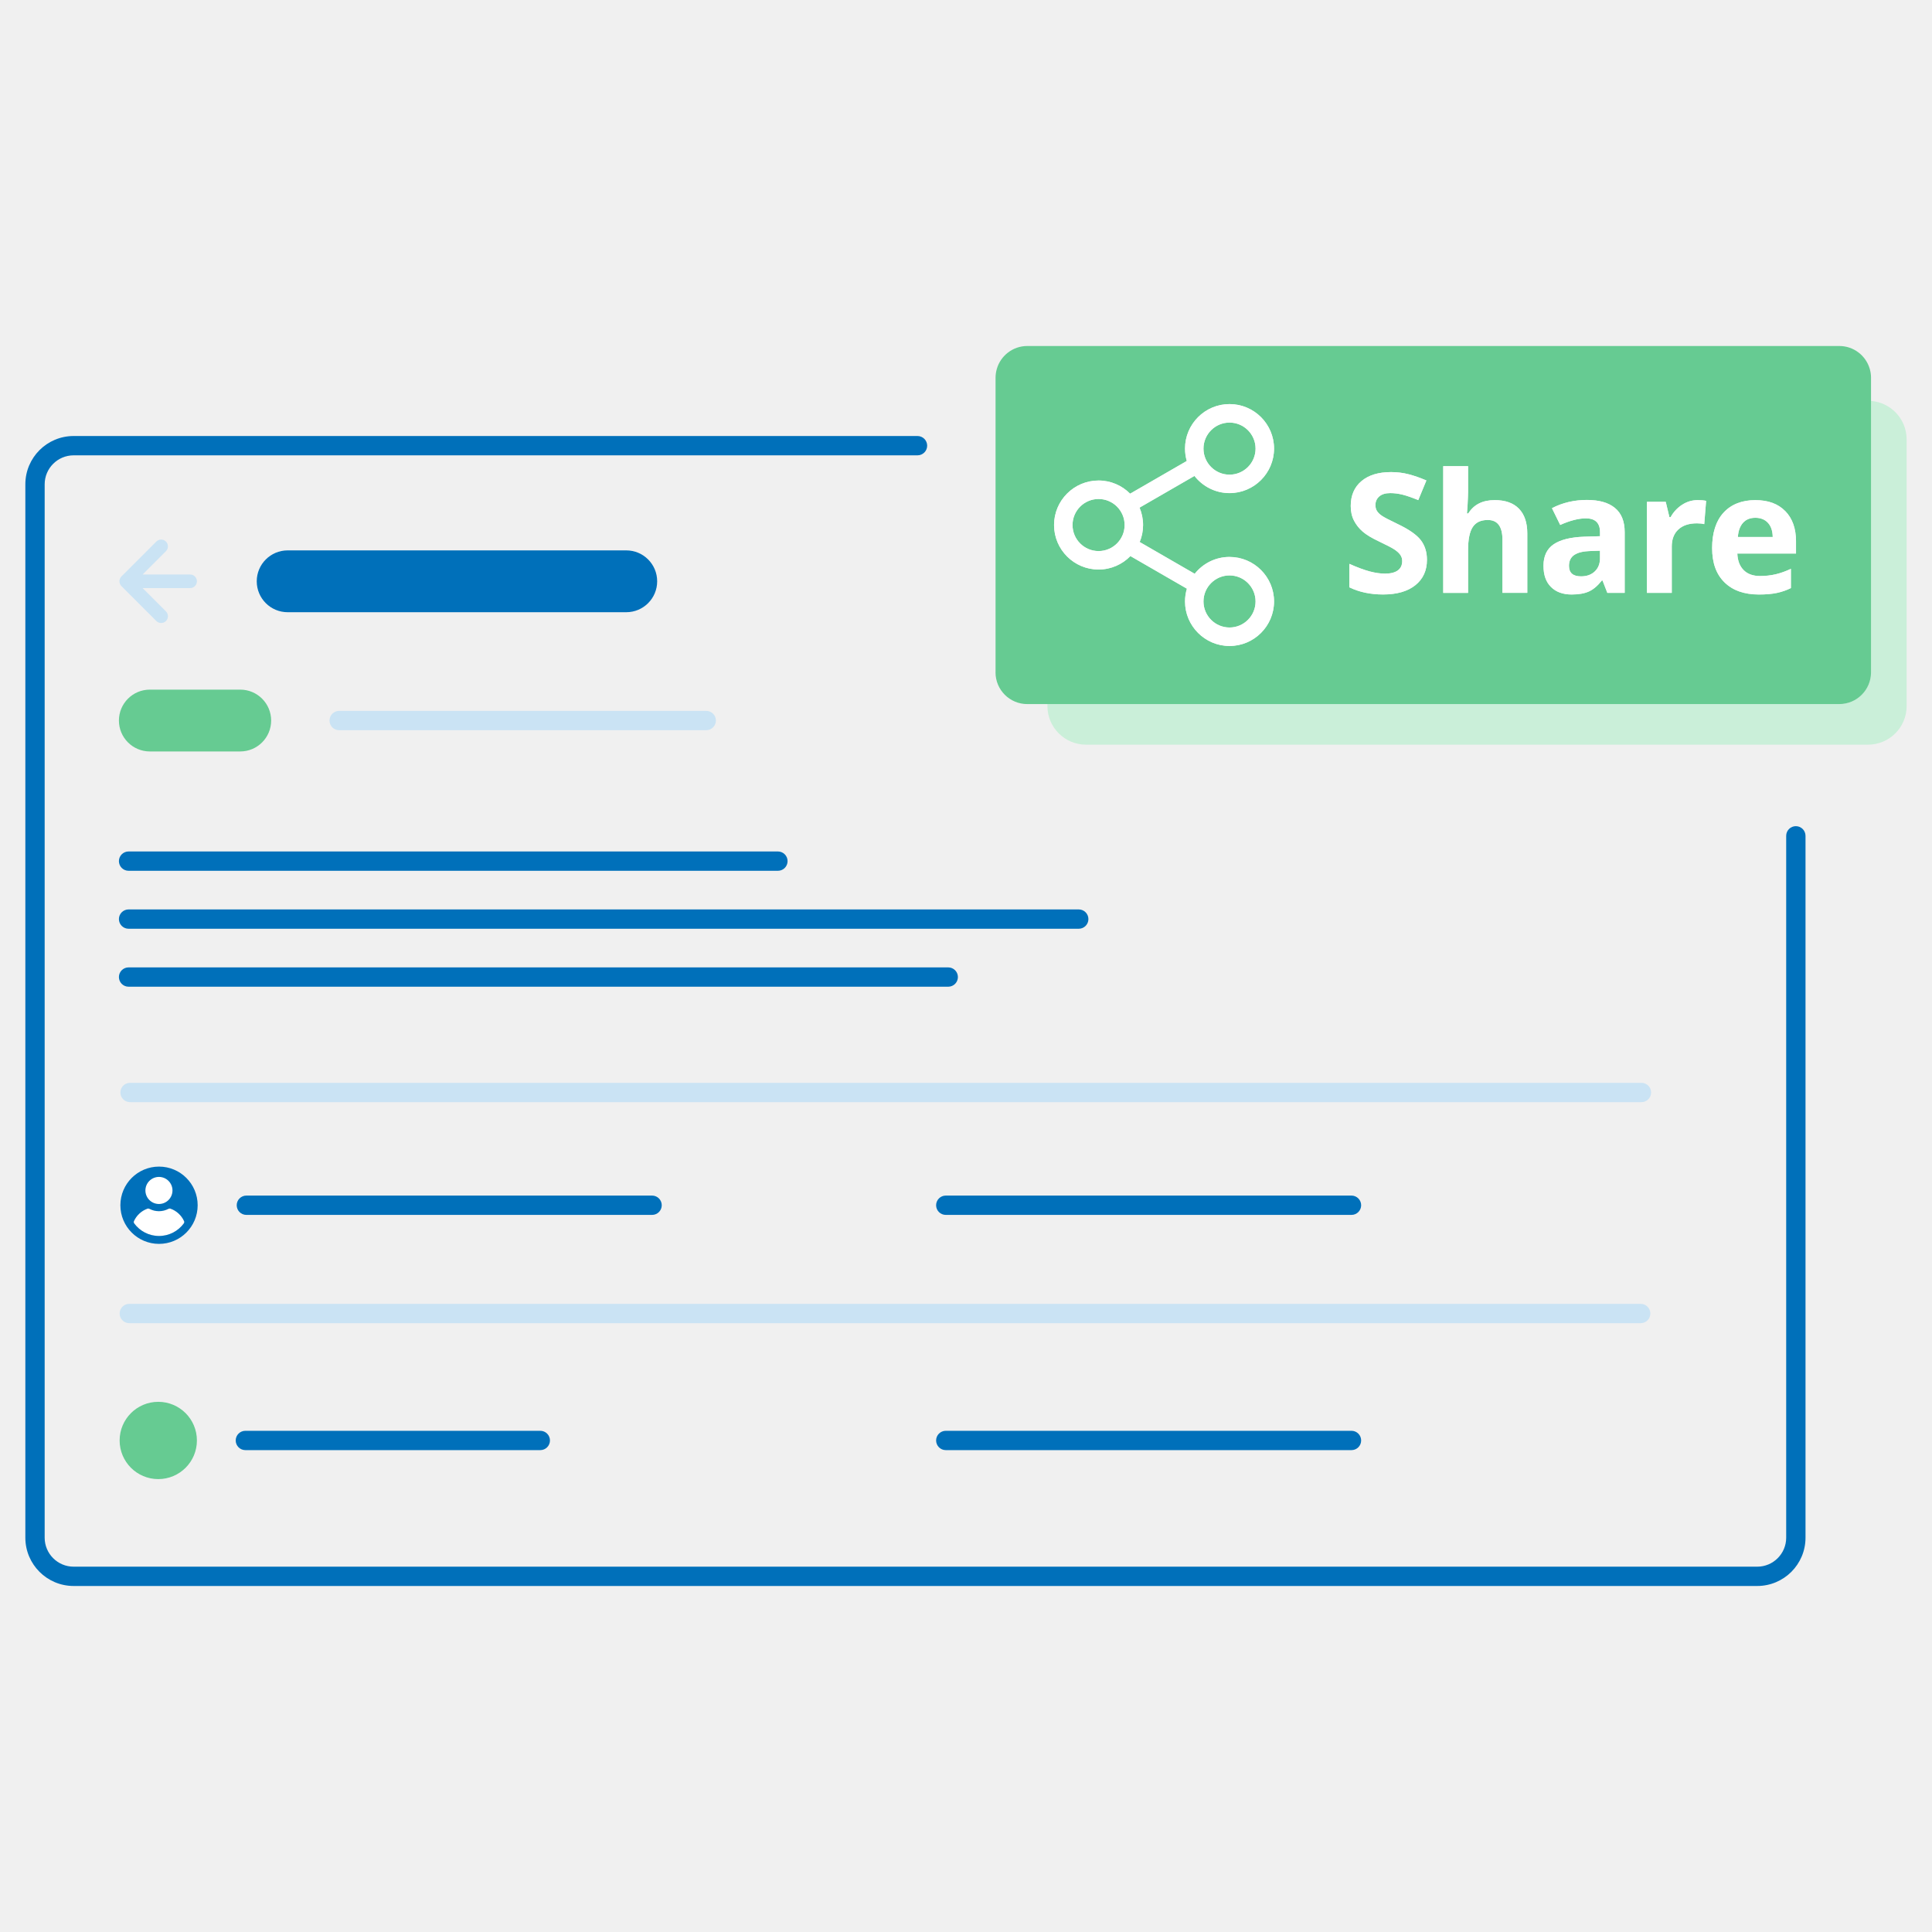
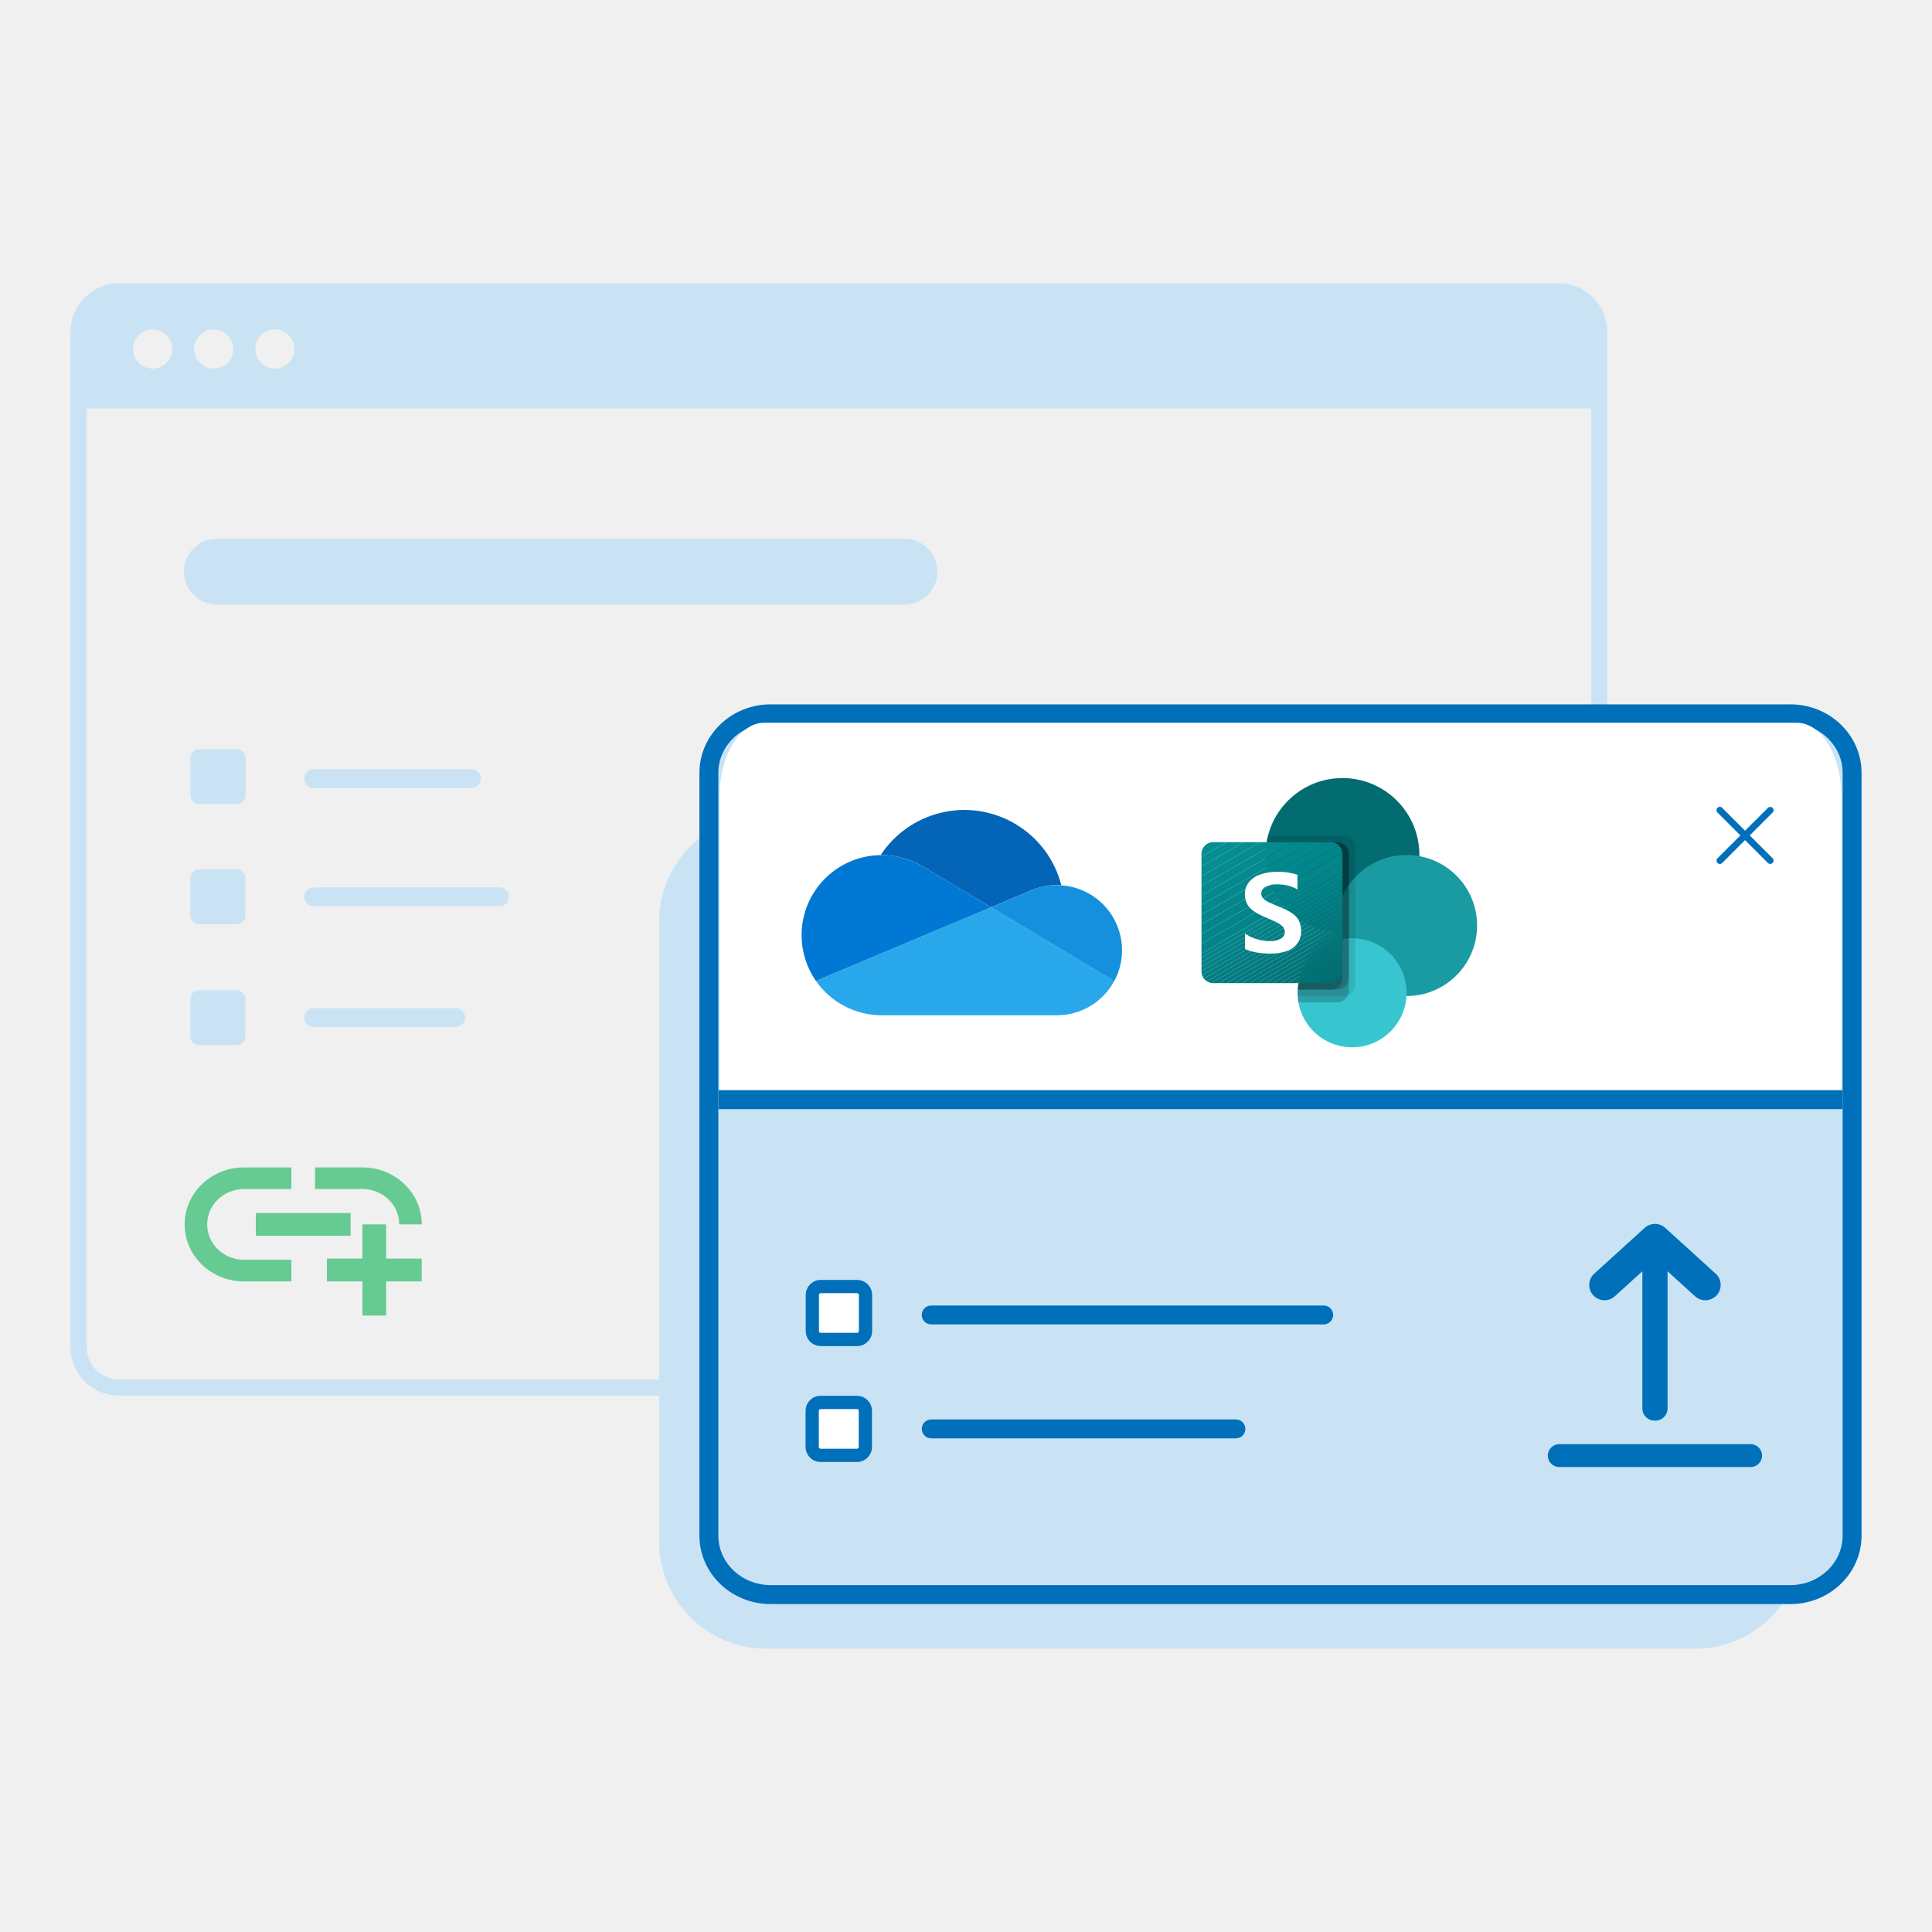
- <svg xmlns="http://www.w3.org/2000/svg" id="a" viewBox="0 0 1000 1000">
-   <circle cx="82.27" cy="616.18" r="7.01" transform="translate(-536.33 554.68) rotate(-76.72)" style="fill:#fff; stroke-width:0px;" />
-   <path d="m82.31,639.74c5.27,0,9.93-2.56,12.83-6.5.26-.35.31-.82.13-1.21-1.36-2.97-3.88-5.31-6.99-6.41-.35-.13-.74-.09-1.08.08-1.47.78-3.15,1.22-4.93,1.22s-3.44-.44-4.9-1.21c-.33-.18-.73-.21-1.08-.08-3.08,1.12-5.58,3.44-6.93,6.4-.18.4-.13.86.13,1.21,2.89,3.94,7.56,6.5,12.83,6.5Z" style="fill:#fff; stroke-width:0px;" />
-   <path d="m924.53,432.63v363.28c0,8.28-6.72,15-15,15H38.12c-8.28,0-15-6.72-15-15V250.68c0-8.28,6.72-15,15-15h436.78c2.76,0,5-2.24,5-5h0c0-2.76-2.24-5-5-5H38.12c-13.81,0-25,11.19-25,25v545.22c0,13.81,11.19,25,25,25h871.41c13.81,0,25-11.19,25-25v-363.28c0-2.76-2.24-5-5-5h0c-2.76,0-5,2.24-5,5Z" style="fill:#0070ba; stroke-width:0px;" />
-   <path d="m952.01,364.43h-409.87v1.01c0,11.05,8.95,20,20,20h404.73c11.05,0,20-8.95,20-20v-138c0-10.52-8.13-19.13-18.45-19.92v140.5c0,9.07-7.35,16.42-16.42,16.42Z" style="fill:#caefd9; stroke-width:0px;" />
-   <rect x="61.55" y="356.95" width="78.8" height="32" rx="16" ry="16" style="fill:#66cb92; stroke-width:0px;" />
-   <path d="m515.28,348.01c0,9.07,7.35,16.42,16.42,16.42h420.32c9.07,0,16.42-7.35,16.42-16.42v-152.5c0-1.6-.24-3.13-.66-4.59-1.99-6.83-8.28-11.83-15.75-11.83h-420.32c-7.47,0-13.77,5-15.75,11.83-.42,1.46-.66,3-.66,4.59v152.5Zm121.13-13.66c-12.7,0-23.04-10.33-23.04-23.04,0-2.3.34-4.52.97-6.62l-29.23-16.88c-4.19,4.3-10.03,6.97-16.49,6.97-12.7,0-23.04-10.33-23.04-23.04s10.33-23.04,23.04-23.04c6.38,0,12.16,2.61,16.34,6.82l29.32-16.93c-.59-2.04-.91-4.18-.91-6.41,0-12.7,10.33-23.04,23.04-23.04s23.04,10.33,23.04,23.04-10.33,23.04-23.04,23.04c-7.37,0-13.94-3.49-18.16-8.89l-28.42,16.41c1.18,2.77,1.83,5.81,1.83,9s-.63,6.09-1.75,8.8l28.47,16.44c4.22-5.31,10.73-8.72,18.03-8.72,12.7,0,23.04,10.33,23.04,23.04s-10.33,23.04-23.04,23.04Zm96.18-31.45c-4,3.2-9.58,4.8-16.71,4.8-6.58,0-12.39-1.24-17.45-3.71v-12.14c4.16,1.86,7.68,3.16,10.56,3.92,2.88.76,5.51,1.14,7.9,1.14,2.87,0,5.06-.55,6.6-1.64,1.53-1.1,2.3-2.73,2.3-4.89,0-1.21-.34-2.28-1.01-3.22s-1.67-1.85-2.97-2.72c-1.31-.87-3.97-2.26-7.99-4.17-3.77-1.77-6.59-3.47-8.47-5.1s-3.39-3.53-4.51-5.69-1.69-4.69-1.69-7.59c0-5.45,1.85-9.74,5.54-12.86s8.8-4.68,15.32-4.68c3.2,0,6.26.38,9.17,1.14s5.95,1.83,9.13,3.2l-4.21,10.16c-3.29-1.35-6.01-2.29-8.16-2.82-2.15-.53-4.26-.8-6.34-.8-2.47,0-4.37.58-5.69,1.73-1.32,1.15-1.98,2.66-1.98,4.51,0,1.15.27,2.16.8,3.01.53.86,1.38,1.69,2.55,2.49s3.93,2.24,8.28,4.32c5.76,2.75,9.71,5.51,11.84,8.28,2.13,2.77,3.2,6.16,3.2,10.18,0,5.56-2,9.95-6.01,13.15Zm57.94,3.96h-12.86v-27.52c0-6.8-2.53-10.2-7.59-10.2-3.6,0-6.2,1.22-7.8,3.67-1.6,2.45-2.4,6.41-2.4,11.89v22.17h-12.86v-65.58h12.86v13.36c0,1.04-.1,3.48-.29,7.33l-.29,3.79h.67c2.87-4.61,7.42-6.91,13.66-6.91,5.54,0,9.74,1.49,12.6,4.47,2.87,2.98,4.3,7.25,4.3,12.81v30.73Zm50.41,0h-8.98l-2.49-6.41h-.34c-2.16,2.73-4.39,4.62-6.68,5.67s-5.28,1.58-8.96,1.58c-4.52,0-8.09-1.29-10.68-3.88-2.6-2.58-3.9-6.27-3.9-11.04s1.75-8.69,5.25-11.06c3.5-2.37,8.77-3.69,15.83-3.94l8.18-.25v-2.07c0-4.78-2.45-7.17-7.33-7.17-3.77,0-8.19,1.14-13.28,3.41l-4.26-8.68c5.42-2.84,11.44-4.26,18.04-4.26s11.17,1.38,14.54,4.13,5.06,6.94,5.06,12.56v31.4Zm41.18-35.57c-1.04-.28-2.3-.42-3.79-.42-4.1,0-7.3,1.05-9.59,3.16s-3.43,5.06-3.43,8.85v23.98h-12.86v-47.12h9.74l1.9,7.92h.63c1.46-2.64,3.44-4.77,5.92-6.39,2.49-1.62,5.19-2.42,8.11-2.42,1.74,0,3.19.13,4.34.38l-.97,12.06Zm47.5,15.22h-30.39c.14,3.65,1.22,6.51,3.25,8.56,2.02,2.05,4.86,3.08,8.51,3.08,2.84,0,5.52-.3,8.05-.89,2.53-.59,5.17-1.53,7.92-2.82v9.95c-2.25,1.12-4.65,1.96-7.21,2.51-2.56.55-5.68.82-9.36.82-7.59,0-13.52-2.09-17.79-6.28-4.27-4.19-6.41-10.12-6.41-17.79s1.97-14,5.92-18.31c3.95-4.31,9.41-6.47,16.38-6.47s11.84,1.9,15.55,5.69c3.71,3.79,5.56,9.03,5.56,15.72v6.24Z" style="fill:#66cb92; stroke-width:0px;" />
-   <path d="m814.84,287.23c-1.83,1.24-2.74,3.12-2.74,5.65,0,3.62,2.08,5.44,6.24,5.44,2.98,0,5.36-.86,7.14-2.57,1.78-1.71,2.68-3.99,2.68-6.83v-3.88l-4.97.17c-3.74.11-6.52.79-8.34,2.02Z" style="fill:#66cb92; stroke-width:0px;" />
-   <path d="m636.4,297.84c-7.43,0-13.48,6.05-13.48,13.48s6.05,13.48,13.48,13.48,13.48-6.05,13.48-13.48-6.05-13.48-13.48-13.48Z" style="fill:#66cb92; stroke-width:0px;" />
-   <circle cx="568.62" cy="271.76" r="13.48" style="fill:#66cb92; stroke-width:0px;" />
-   <circle cx="636.4" cy="232.21" r="13.48" style="fill:#66cb92; stroke-width:0px;" />
-   <path d="m908.58,268.01c-2.73,0-4.86.86-6.41,2.59-1.55,1.73-2.43,4.18-2.66,7.35h18.04c-.06-3.17-.88-5.63-2.49-7.35-1.6-1.73-3.77-2.59-6.49-2.59Z" style="fill:#66cb92; stroke-width:0px;" />
-   <path d="m636.4,288.28c-7.3,0-13.8,3.41-18.03,8.72l-28.47-16.44c1.13-2.71,1.75-5.69,1.75-8.8s-.65-6.24-1.83-9l28.42-16.41c4.22,5.4,10.79,8.89,18.16,8.89,12.7,0,23.04-10.33,23.04-23.04s-10.33-23.04-23.04-23.04-23.04,10.33-23.04,23.04c0,2.22.32,4.37.91,6.41l-29.32,16.93c-4.18-4.21-9.96-6.82-16.34-6.82-12.7,0-23.04,10.33-23.04,23.04s10.33,23.04,23.04,23.04c6.46,0,12.3-2.68,16.49-6.97l29.23,16.88c-.63,2.1-.97,4.32-.97,6.62,0,12.7,10.33,23.04,23.04,23.04s23.04-10.33,23.04-23.04-10.33-23.04-23.04-23.04Zm-13.48-56.08c0-7.43,6.05-13.48,13.48-13.48s13.48,6.05,13.48,13.48-6.05,13.48-13.48,13.48-13.48-6.05-13.48-13.48Zm-54.3,53.03c-7.43,0-13.48-6.05-13.48-13.48s6.05-13.48,13.48-13.48,13.48,6.05,13.48,13.48-6.05,13.48-13.48,13.48Zm67.78,39.56c-7.43,0-13.48-6.05-13.48-13.48s6.05-13.48,13.48-13.48,13.48,6.05,13.48,13.48-6.05,13.48-13.48,13.48Z" style="fill:#fff; stroke-width:0px;" />
-   <path d="m723.54,271.29c-4.36-2.08-7.12-3.52-8.28-4.32s-2.02-1.63-2.55-2.49c-.53-.86-.8-1.86-.8-3.01,0-1.85.66-3.36,1.98-4.51,1.32-1.15,3.22-1.73,5.69-1.73,2.08,0,4.19.27,6.34.8,2.15.53,4.87,1.48,8.16,2.82l4.21-10.16c-3.18-1.38-6.22-2.44-9.13-3.2s-5.96-1.14-9.17-1.14c-6.52,0-11.63,1.56-15.32,4.68s-5.54,7.41-5.54,12.86c0,2.89.56,5.42,1.69,7.59s2.63,4.06,4.51,5.69,4.71,3.33,8.47,5.1c4.02,1.91,6.68,3.3,7.99,4.17,1.31.87,2.3,1.78,2.97,2.72s1.01,2.02,1.01,3.22c0,2.16-.77,3.79-2.3,4.89-1.53,1.1-3.73,1.64-6.6,1.64-2.39,0-5.02-.38-7.9-1.14-2.88-.76-6.4-2.07-10.56-3.92v12.14c5.06,2.47,10.88,3.71,17.45,3.71,7.14,0,12.71-1.6,16.71-4.8,4-3.2,6.01-7.59,6.01-13.15,0-4.02-1.07-7.41-3.2-10.18-2.14-2.77-6.08-5.53-11.84-8.28Z" style="fill:#fff; stroke-width:0px;" />
-   <path d="m773.62,258.86c-6.24,0-10.79,2.3-13.66,6.91h-.67l.29-3.79c.2-3.85.29-6.29.29-7.33v-13.36h-12.86v65.58h12.86v-22.17c0-5.48.8-9.44,2.4-11.89,1.6-2.44,4.2-3.67,7.8-3.67,5.06,0,7.59,3.4,7.59,10.2v27.52h12.86v-30.73c0-5.56-1.43-9.83-4.3-12.81-2.87-2.98-7.07-4.47-12.6-4.47Z" style="fill:#fff; stroke-width:0px;" />
-   <path d="m835.87,262.91c-3.37-2.75-8.22-4.13-14.54-4.13s-12.62,1.42-18.04,4.26l4.26,8.68c5.08-2.28,9.51-3.41,13.28-3.41,4.89,0,7.33,2.39,7.33,7.17v2.07l-8.18.25c-7.05.25-12.33,1.57-15.83,3.94-3.5,2.38-5.25,6.06-5.25,11.06s1.3,8.46,3.9,11.04c2.6,2.59,6.16,3.88,10.68,3.88,3.68,0,6.67-.53,8.96-1.58s4.52-2.94,6.68-5.67h.34l2.49,6.41h8.98v-31.4c0-5.62-1.69-9.81-5.06-12.56Zm-7.71,26.01c0,2.84-.89,5.12-2.68,6.83-1.79,1.71-4.17,2.57-7.14,2.57-4.16,0-6.24-1.81-6.24-5.44,0-2.53.91-4.41,2.74-5.65,1.83-1.24,4.61-1.91,8.34-2.02l4.97-.17v3.88Z" style="fill:#fff; stroke-width:0px;" />
-   <path d="m870.63,261.28c-2.49,1.62-4.46,3.74-5.92,6.39h-.63l-1.9-7.92h-9.74v47.12h12.86v-23.98c0-3.79,1.14-6.74,3.43-8.85s5.49-3.16,9.59-3.16c1.49,0,2.75.14,3.79.42l.97-12.06c-1.15-.25-2.6-.38-4.34-.38-2.92,0-5.63.81-8.11,2.42Z" style="fill:#fff; stroke-width:0px;" />
-   <path d="m924.05,264.55c-3.71-3.79-8.89-5.69-15.55-5.69s-12.43,2.16-16.38,6.47c-3.95,4.31-5.92,10.42-5.92,18.31s2.14,13.6,6.41,17.79c4.27,4.19,10.2,6.28,17.79,6.28,3.68,0,6.8-.27,9.36-.82,2.56-.55,4.96-1.38,7.21-2.51v-9.95c-2.75,1.29-5.4,2.23-7.92,2.82-2.53.59-5.21.89-8.05.89-3.65,0-6.49-1.03-8.51-3.08-2.02-2.05-3.11-4.9-3.25-8.56h30.39v-6.24c0-6.69-1.85-11.93-5.56-15.72Zm-24.53,13.4c.22-3.17,1.11-5.63,2.66-7.35,1.54-1.73,3.68-2.59,6.41-2.59s4.89.86,6.49,2.59c1.6,1.73,2.43,4.18,2.49,7.35h-18.04Z" style="fill:#fff; stroke-width:0px;" />
-   <rect x="132.89" y="284.88" width="207.26" height="32" rx="16" ry="16" style="fill:#0070ba; stroke-width:0px;" />
-   <path d="m170.55,372.95c0,2.76,2.24,5,5,5h190c2.76,0,5-2.24,5-5s-2.24-5-5-5h-190c-2.76,0-5,2.24-5,5Z" style="fill:#cae3f4; stroke-width:0px;" />
-   <path d="m849.61,560.47H67.31c-2.76,0-5,2.24-5,5,0,2.76,2.24,5,5,5h782.3c2.76,0,5-2.24,5-5s-2.24-5-5-5Z" style="fill:#cae3f4; stroke-width:0px;" />
-   <path d="m849.22,674.87H66.92c-2.76,0-5,2.24-5,5,0,2.76,2.24,5,5,5h782.3c2.76,0,5-2.24,5-5s-2.24-5-5-5Z" style="fill:#cae3f4; stroke-width:0px;" />
-   <path d="m82.31,643.83c11.05,0,20-8.95,20-20s-8.95-20-20-20-20,8.95-20,20,8.95,20,20,20Zm-.04-34.66c3.87,0,7.01,3.14,7.01,7.01s-3.14,7.01-7.01,7.01-7.01-3.14-7.01-7.01,3.14-7.01,7.01-7.01Zm-12.92,22.85c1.35-2.96,3.85-5.28,6.93-6.4.35-.13.75-.1,1.08.08,1.47.77,3.13,1.21,4.9,1.21s3.46-.44,4.93-1.22c.33-.18.72-.21,1.08-.08,3.1,1.11,5.62,3.44,6.99,6.41.18.4.13.86-.13,1.21-2.89,3.94-7.56,6.5-12.83,6.5s-9.93-2.56-12.83-6.5c-.26-.35-.31-.82-.13-1.21Z" style="fill:#0070ba; stroke-width:0px;" />
-   <path d="m337.52,628.83c2.76,0,5-2.24,5-5s-2.24-5-5-5H127.52c-2.76,0-5,2.24-5,5s2.24,5,5,5h210Z" style="fill:#0070ba; stroke-width:0px;" />
-   <path d="m699.53,628.83c2.76,0,5-2.24,5-5s-2.24-5-5-5h-210c-2.76,0-5,2.24-5,5s2.24,5,5,5h210Z" style="fill:#0070ba; stroke-width:0px;" />
-   <path d="m61.98,301.87c.04.12.06.24.11.35.05.12.12.23.18.34.05.09.09.18.14.26.13.19.28.38.44.54l18.08,18.08c1.37,1.37,3.6,1.37,4.97,0,1.37-1.37,1.37-3.6,0-4.98l-12.07-12.07h14.02s0,0,0,0h10.55c1.94,0,3.52-1.58,3.52-3.52s-1.58-3.52-3.52-3.52h-24.58l12.07-12.07c1.37-1.37,1.37-3.6,0-4.98-1.37-1.37-3.6-1.37-4.97,0l-18.08,18.08c-.16.16-.31.35-.44.54-.06.08-.09.18-.14.26-.06.11-.13.22-.18.34-.05.11-.07.23-.11.35-.03.1-.07.2-.09.3-.05.23-.07.46-.07.69s.02.46.07.69c.02.1.06.2.09.3Z" style="fill:#cae3f4; stroke-width:0px;" />
-   <path d="m66.55,510.72h424.26c2.76,0,5-2.24,5-5s-2.24-5-5-5H66.55c-2.76,0-5,2.24-5,5s2.24,5,5,5Z" style="fill:#0070ba; stroke-width:0px;" />
-   <path d="m66.55,480.72h491.81c2.76,0,5-2.24,5-5s-2.24-5-5-5H66.55c-2.76,0-5,2.24-5,5s2.24,5,5,5Z" style="fill:#0070ba; stroke-width:0px;" />
-   <path d="m66.55,450.72h336.1c2.76,0,5-2.24,5-5s-2.24-5-5-5H66.55c-2.76,0-5,2.24-5,5s2.24,5,5,5Z" style="fill:#0070ba; stroke-width:0px;" />
-   <rect x="122" y="740.58" width="162.66" height="10" rx="5" ry="5" style="fill:#0070ba; stroke-width:0px;" />
-   <rect x="484.53" y="740.58" width="220" height="10" rx="5" ry="5" style="fill:#0070ba; stroke-width:0px;" />
-   <circle cx="81.92" cy="745.58" r="20" style="fill:#66cb92; stroke-width:0px;" />
+ <svg xmlns="http://www.w3.org/2000/svg" id="a" viewBox="0 0 500 500">
+   <defs>
+     <clipPath id="c">
+       <path d="m313.98,217.95h30.41c1.68,0,3.04,1.36,3.04,3.04v30.41c0,1.68-1.36,3.04-3.04,3.04h-30.41c-1.68,0-3.04-1.36-3.04-3.04v-30.41c0-1.68,1.36-3.04,3.04-3.04Z" style="fill:none; stroke-width:0px;" />
+     </clipPath>
+   </defs>
+   <path d="m39.49,95.39c2.79,0,5.06-2.27,5.06-5.06s-2.27-5.06-5.06-5.06-5.06,2.27-5.06,5.06,2.27,5.06,5.06,5.06Z" style="fill:none; stroke-width:0px;" />
+   <path d="m55.31,95.39c2.79,0,5.06-2.27,5.06-5.06s-2.27-5.06-5.06-5.06-5.06,2.27-5.06,5.06,2.27,5.06,5.06,5.06Z" style="fill:none; stroke-width:0px;" />
+   <path d="m71.13,95.39c2.79,0,5.06-2.27,5.06-5.06s-2.27-5.06-5.06-5.06-5.06,2.27-5.06,5.06,2.27,5.06,5.06,5.06Z" style="fill:none; stroke-width:0px;" />
+   <path d="m22.41,348.64c0,4.61,3.75,8.37,8.37,8.37h372.63c4.61,0,8.37-3.75,8.37-8.37V105.71H22.41v242.93Z" style="fill:none; stroke-width:0px;" />
+   <path d="m403.41,73.31H30.78c-6.92,0-12.55,5.63-12.55,12.55v262.78c0,6.92,5.63,12.55,12.55,12.55h372.63c6.92,0,12.55-5.63,12.55-12.55V85.86c0-6.92-5.63-12.55-12.55-12.55Zm-332.28,11.95c2.79,0,5.06,2.27,5.06,5.06s-2.27,5.06-5.06,5.06-5.06-2.27-5.06-5.06,2.27-5.06,5.06-5.06Zm-15.82,0c2.79,0,5.06,2.27,5.06,5.06s-2.27,5.06-5.06,5.06-5.06-2.27-5.06-5.06,2.27-5.06,5.06-5.06Zm-15.82,0c2.79,0,5.06,2.27,5.06,5.06s-2.27,5.06-5.06,5.06-5.06-2.27-5.06-5.06,2.27-5.06,5.06-5.06Zm372.29,263.38c0,4.61-3.75,8.37-8.37,8.37H30.78c-4.61,0-8.37-3.75-8.37-8.37V105.71h389.37v242.93Z" style="fill:#cae3f4; stroke-width:0px;" />
+   <path d="m122.01,203.96h-40.82c-1.35,0-2.45-1.1-2.45-2.45s1.1-2.45,2.45-2.45h40.82c1.35,0,2.45,1.1,2.45,2.45s-1.1,2.45-2.45,2.45Z" style="fill:#cae3f4; stroke-width:0px;" />
+   <path d="m129.29,234.54h-48.1c-1.35,0-2.45-1.1-2.45-2.45s1.1-2.45,2.45-2.45h48.1c1.35,0,2.45,1.1,2.45,2.45s-1.1,2.45-2.45,2.45Z" style="fill:#cae3f4; stroke-width:0px;" />
+   <rect x="47.6" y="139.41" width="195.01" height="17.05" rx="8.53" ry="8.53" style="fill:#cae3f4; stroke-width:0px;" />
+   <path d="m117.93,265.81h-36.73c-1.35,0-2.45-1.1-2.45-2.45s1.1-2.45,2.45-2.45h36.73c1.35,0,2.45,1.1,2.45,2.45s-1.1,2.45-2.45,2.45Z" style="fill:#cae3f4; stroke-width:0px;" />
+   <rect x="49.26" y="224.99" width="14.27" height="14.21" rx="2.27" ry="2.27" style="fill:#cae3f4; stroke-width:0px;" />
+   <rect x="49.3" y="193.88" width="14.27" height="14.21" rx="2.27" ry="2.27" style="fill:#cae3f4; stroke-width:0px;" />
+   <rect x="49.25" y="256.27" width="14.27" height="14.21" rx="2.27" ry="2.27" style="fill:#cae3f4; stroke-width:0px;" />
+   <rect x="170.58" y="210.85" width="295.81" height="215.84" rx="27.73" ry="27.73" style="fill:#cae3f4; stroke-width:0px;" />
+   <path d="m463.37,412.68H199.41c-8.81,0-15.95-6.83-15.95-15.25v-197.42c0-8.42,7.14-15.25,15.95-15.25h263.96c8.81,0,15.95,6.83,15.95,15.25v197.42c0,8.42-7.14,15.25-15.95,15.25Z" style="fill:#cae3f4; stroke-width:0px;" />
+   <path d="m463.37,415.13H199.41c-10.15,0-18.4-7.94-18.4-17.71v-197.42c0-9.76,8.25-17.71,18.4-17.71h263.96c10.15,0,18.4,7.94,18.4,17.71v197.42c0,9.76-8.25,17.71-18.4,17.71ZM199.41,187.2c-7.44,0-13.5,5.74-13.5,12.8v197.42c0,7.06,6.05,12.8,13.5,12.8h263.96c7.44,0,13.5-5.74,13.5-12.8v-197.42c0-7.06-6.05-12.8-13.5-12.8H199.41Z" style="fill:#0070ba; stroke-width:0px;" />
+   <path d="m476.55,282.08H186.25v-76.13c0-10.44,5.17-18.91,11.55-18.91h267.19c6.38,0,11.55,8.47,11.55,18.91v76.13Z" style="fill:#fff; stroke-width:0px;" />
+   <path d="m342.57,342.76h-101.58c-1.35,0-2.45-1.1-2.45-2.45s1.1-2.45,2.45-2.45h101.58c1.35,0,2.45,1.1,2.45,2.45s-1.1,2.45-2.45,2.45Z" style="fill:#0070ba; stroke-width:0px;" />
+   <path d="m319.85,372.25h-78.85c-1.35,0-2.45-1.1-2.45-2.45s1.1-2.45,2.45-2.45h78.85c1.35,0,2.45,1.1,2.45,2.45s-1.1,2.45-2.45,2.45Z" style="fill:#0070ba; stroke-width:0px;" />
+   <rect x="210.2" y="362.95" width="13.76" height="13.7" rx="2.19" ry="2.19" style="fill:#fff; stroke-width:0px;" />
+   <path d="m221.77,378.36h-9.39c-2.15,0-3.9-1.75-3.9-3.9v-9.33c0-2.15,1.75-3.9,3.9-3.9h9.39c2.15,0,3.9,1.75,3.9,3.9v9.33c0,2.15-1.75,3.9-3.9,3.9Zm-9.39-13.7c-.26,0-.47.21-.47.47v9.33c0,.26.21.47.47.47h9.39c.26,0,.47-.21.47-.47v-9.33c0-.26-.21-.47-.47-.47h-9.39Z" style="fill:#0070ba; stroke-width:0px;" />
+   <rect x="210.24" y="332.95" width="13.76" height="13.7" rx="2.19" ry="2.19" style="fill:#fff; stroke-width:0px;" />
+   <path d="m221.81,348.37h-9.39c-2.15,0-3.9-1.75-3.9-3.9v-9.33c0-2.15,1.75-3.9,3.9-3.9h9.39c2.15,0,3.9,1.75,3.9,3.9v9.33c0,2.15-1.75,3.9-3.9,3.9Zm-9.39-13.7c-.26,0-.47.21-.47.47v9.33c0,.26.21.47.47.47h9.39c.26,0,.47-.21.47-.47v-9.33c0-.26-.21-.47-.47-.47h-9.39Z" style="fill:#0070ba; stroke-width:0px;" />
+   <rect x="441.53" y="215.34" width="20.17" height="1.72" rx=".86" ry=".86" transform="translate(-20.6 382.67) rotate(-45)" style="fill:#0070ba; stroke-width:0px;" />
+   <rect x="441.53" y="215.34" width="20.17" height="1.72" rx=".86" ry=".86" transform="translate(285.15 -256.02) rotate(45)" style="fill:#0070ba; stroke-width:0px;" />
+   <path d="m441.35,336.51c-.95,0-1.9-.34-2.66-1.03l-10.39-9.43-10.39,9.43c-1.62,1.47-4.12,1.35-5.59-.27-1.47-1.62-1.35-4.12.27-5.59l13.05-11.85c1.51-1.37,3.81-1.37,5.32,0l13.05,11.85c1.62,1.47,1.74,3.97.27,5.59-.78.86-1.85,1.3-2.93,1.3Z" style="fill:#0070ba; stroke-width:0px;" />
+   <rect x="400.57" y="373.75" width="55.46" height="5.92" rx="2.96" ry="2.96" style="fill:#0070ba; stroke-width:0px;" />
+   <rect x="425.04" y="321" width="6.52" height="46.64" rx="3.11" ry="3.11" style="fill:#0070ba; stroke-width:0px;" />
+   <path d="m66.2,313.92h24.54v5.9h-24.54v-5.9Zm37.12,2.95h5.83c0-8.14-6.87-14.75-15.34-14.75h-12.27v5.6h12.27c5.25,0,9.51,4.1,9.51,9.14Zm-49.7,0c0-5.04,4.26-9.14,9.51-9.14h12.27v-5.6h-12.27c-8.47,0-15.34,6.61-15.34,14.75s6.87,14.75,15.34,14.75h12.27v-5.6h-12.27c-5.25,0-9.51-4.1-9.51-9.14Zm46.32,0h-6.14v8.85h-9.2v5.9h9.2v8.85h6.14v-8.85h9.2v-5.9h-9.2v-8.85Z" style="fill:#66cb92; stroke-width:0px;" />
+   <rect x="185.94" y="282.15" width="290.93" height="4.9" style="fill:#0070ba; stroke-width:0px;" />
+   <g id="b">
+     <path d="m239.07,224.39h0s17.41,10.42,17.41,10.42l10.37-4.37h0c2.11-.91,4.38-1.38,6.68-1.38.38,0,.76.02,1.14.04-3.56-13.87-17.68-22.22-31.54-18.67-6.24,1.6-11.67,5.47-15.21,10.86.09,0,.18,0,.26,0,3.85,0,7.62,1.07,10.89,3.09Z" style="fill:#0364b8; stroke-width:0px;" />
+     <path d="m239.07,224.39h0c-3.27-2.02-7.04-3.09-10.89-3.09-.09,0-.18,0-.26,0-11.44.14-20.61,9.53-20.47,20.98.05,4.15,1.35,8.19,3.72,11.6l15.35-6.46,6.82-2.87,15.2-6.39,7.94-3.34-17.41-10.43Z" style="fill:#0078d4; stroke-width:0px;" />
+     <path d="m274.67,229.12c-.38-.03-.75-.04-1.14-.04-2.3,0-4.57.47-6.68,1.38h0s-10.37,4.36-10.37,4.36l3.01,1.8,9.86,5.91,4.3,2.58,14.71,8.81c4.41-8.19,1.35-18.41-6.84-22.82-2.12-1.14-4.45-1.81-6.85-1.98Z" style="fill:#1490df; stroke-width:0px;" />
+     <path d="m273.65,245.1l-4.3-2.58-9.86-5.91-3.01-1.8-7.94,3.34-15.2,6.39-6.82,2.87-15.35,6.46c3.87,5.57,10.23,8.89,17.01,8.88h45.35c6.2,0,11.89-3.4,14.83-8.85l-14.71-8.81Z" style="fill:#28a8ea; stroke-width:0px;" />
+   </g>
+   <circle cx="347.43" cy="221.27" r="19.91" style="fill:#036c70; stroke-width:0px;" />
+   <circle cx="364.02" cy="239.52" r="18.25" style="fill:#1a9ba1; stroke-width:0px;" />
+   <circle cx="349.92" cy="256.94" r="14.1" style="fill:#37c6d0; stroke-width:0px;" />
+   <g style="isolation:isolate; opacity:.1;">
+     <path d="m350.75,219.33v35.4c0,1.23-.75,2.34-1.89,2.8-.36.15-.75.23-1.14.23h-11.88c-.02-.28-.02-.55-.02-.83,0-.28,0-.55.03-.83.3-5.3,3.57-9.98,8.44-12.09v-3.09c-10.85-1.72-18.24-11.9-16.53-22.75.01-.08.02-.15.04-.23.08-.56.2-1.11.35-1.66h19.56c1.67,0,3.03,1.36,3.04,3.04Z" style="stroke-width:0px;" />
+   </g>
+   <g style="isolation:isolate; opacity:.2;">
+     <path d="m346.05,217.95h-18.25c-1.84,10.83,5.44,21.1,16.26,22.94.33.06.66.1.99.14-5.14,2.44-8.89,9.36-9.21,15.07-.03.28-.04.55-.03.83,0,.28,0,.55.02.83.03.56.1,1.11.22,1.66h10c1.23,0,2.34-.75,2.8-1.89.15-.36.23-.75.23-1.14v-35.4c0-1.67-1.36-3.03-3.03-3.04Z" style="stroke-width:0px;" />
+   </g>
+   <g style="isolation:isolate; opacity:.2;">
+     <path d="m346.05,217.95h-18.25c-1.84,10.83,5.44,21.1,16.27,22.94.22.04.44.07.67.1-4.98,2.61-8.58,9.52-8.89,15.11h10.2c1.67-.01,3.02-1.36,3.04-3.04v-32.08c0-1.67-1.36-3.03-3.04-3.04Z" style="stroke-width:0px;" />
+   </g>
+   <g style="isolation:isolate; opacity:.2;">
+     <path d="m344.39,217.95h-16.59c-1.74,10.22,4.66,20.06,14.71,22.61-3.81,4.35-6.14,9.79-6.67,15.54h8.54c1.67,0,3.03-1.36,3.04-3.04v-32.08c0-1.68-1.36-3.03-3.04-3.04Z" style="stroke-width:0px;" />
+   </g>
+   <g style="clip-path:url(#c);">
+     <polygon points="313.16 217.95 310.93 219.24 310.93 217.95 313.16 217.95" style="fill:#058f92; stroke-width:0px;" />
+     <polygon points="317.49 217.95 310.93 221.74 310.93 219.24 313.16 217.95 317.49 217.95" style="fill:#058f92; stroke-width:0px;" />
+     <polygon points="321.82 217.95 310.93 224.24 310.93 221.74 317.49 217.95 321.82 217.95" style="fill:#058e91; stroke-width:0px;" />
+     <polygon points="326.15 217.95 310.93 226.74 310.93 224.24 321.82 217.95 326.15 217.95" style="fill:#058d90; stroke-width:0px;" />
+     <polygon points="330.48 217.95 310.93 229.24 310.93 226.74 326.15 217.95 330.48 217.95" style="fill:#048c8f; stroke-width:0px;" />
+     <polygon points="334.81 217.95 310.93 231.74 310.93 229.24 330.48 217.95 334.81 217.95" style="fill:#048b8e; stroke-width:0px;" />
+     <polygon points="339.14 217.95 310.93 234.24 310.93 231.74 334.81 217.95 339.14 217.95" style="fill:#048a8e; stroke-width:0px;" />
+     <polygon points="343.47 217.95 310.93 236.74 310.93 234.24 339.14 217.95 343.47 217.95" style="fill:#04888d; stroke-width:0px;" />
+     <polygon points="347.43 218.16 310.93 239.24 310.93 236.74 343.47 217.95 347.43 217.95 347.43 218.16" style="fill:#04878c; stroke-width:0px;" />
+     <polygon points="347.43 220.66 310.93 241.74 310.93 239.24 347.43 218.16 347.43 220.66" style="fill:#03868b; stroke-width:0px;" />
+     <polygon points="347.43 223.16 310.93 244.24 310.93 241.74 347.43 220.66 347.43 223.16" style="fill:#03858a; stroke-width:0px;" />
+     <polygon points="347.43 225.66 310.93 246.74 310.93 244.24 347.43 223.16 347.43 225.66" style="fill:#038489; stroke-width:0px;" />
+     <polygon points="347.43 226.81 310.93 247.88 310.93 246.74 347.43 225.66 347.43 226.81" style="fill:#038489; stroke-width:0px;" />
+     <polygon points="347.43 227.96 310.93 249.03 310.93 247.88 347.43 226.81 347.43 227.96" style="fill:#038388; stroke-width:0px;" />
+     <polygon points="347.43 229.1 310.93 250.17 310.93 249.03 347.43 227.96 347.43 229.1" style="fill:#038287; stroke-width:0px;" />
+     <polygon points="347.43 230.25 310.93 251.32 310.93 250.17 347.43 229.1 347.43 230.25" style="fill:#038186; stroke-width:0px;" />
+     <polygon points="347.43 231.39 310.93 252.46 310.93 251.32 347.43 230.25 347.43 231.39" style="fill:#038085; stroke-width:0px;" />
+     <polygon points="347.43 232.54 310.93 253.61 310.93 252.46 347.43 231.39 347.43 232.54" style="fill:#037f84; stroke-width:0px;" />
+     <polygon points="347.43 233.68 311.47 254.45 310.93 254.45 310.93 253.61 347.43 232.54 347.43 233.68" style="fill:#037e83; stroke-width:0px;" />
+     <polygon points="347.43 234.83 313.45 254.45 311.47 254.45 347.43 233.68 347.43 234.83" style="fill:#037d82; stroke-width:0px;" />
+     <polygon points="347.43 235.98 315.44 254.45 313.45 254.45 347.43 234.83 347.43 235.98" style="fill:#037c81; stroke-width:0px;" />
+     <polygon points="347.43 237.12 317.42 254.45 315.44 254.45 347.43 235.98 347.43 237.12" style="fill:#037b80; stroke-width:0px;" />
+     <polygon points="347.43 238.27 319.41 254.45 317.42 254.45 347.43 237.12 347.43 238.27" style="fill:#037a7f; stroke-width:0px;" />
+     <polygon points="347.43 239.41 321.39 254.45 319.41 254.45 347.43 238.27 347.43 239.41" style="fill:#03797e; stroke-width:0px;" />
+     <polygon points="347.43 240.56 323.38 254.45 321.39 254.45 347.43 239.41 347.43 240.56" style="fill:#02787c; stroke-width:0px;" />
+     <polygon points="347.43 241.71 325.36 254.45 323.38 254.45 347.43 240.56 347.43 241.71" style="fill:#02777b; stroke-width:0px;" />
+     <polygon points="347.43 242.85 327.34 254.45 325.36 254.45 347.43 241.71 347.43 242.85" style="fill:#02767a; stroke-width:0px;" />
+     <polygon points="347.43 244 329.33 254.45 327.34 254.45 347.43 242.85 347.43 244" style="fill:#027579; stroke-width:0px;" />
+     <polygon points="347.43 245.14 331.31 254.45 329.33 254.45 347.43 244 347.43 245.14" style="fill:#027478; stroke-width:0px;" />
+     <polygon points="347.43 246.29 333.3 254.45 331.31 254.45 347.43 245.14 347.43 246.29" style="fill:#027377; stroke-width:0px;" />
+     <polygon points="347.43 247.43 335.28 254.45 333.3 254.45 347.43 246.29 347.43 247.43" style="fill:#027276; stroke-width:0px;" />
+     <polygon points="347.43 248.58 337.27 254.45 335.28 254.45 347.43 247.43 347.43 248.58" style="fill:#027175; stroke-width:0px;" />
+     <polygon points="347.43 249.73 339.25 254.45 337.27 254.45 347.43 248.58 347.43 249.73" style="fill:#027074; stroke-width:0px;" />
+     <polygon points="347.43 250.87 341.24 254.45 339.25 254.45 347.43 249.73 347.43 250.87" style="fill:#026f73; stroke-width:0px;" />
+     <polygon points="347.43 252.02 343.22 254.45 341.24 254.45 347.43 250.87 347.43 252.02" style="fill:#026e72; stroke-width:0px;" />
+     <polygon points="347.43 253.16 345.2 254.45 343.22 254.45 347.43 252.02 347.43 253.16" style="fill:#026d71; stroke-width:0px;" />
+     <polygon points="345.2 254.45 347.43 253.16 347.43 254.45 345.2 254.45" style="fill:#026d71; stroke-width:0px;" />
+   </g>
+   <path d="m324.52,235.83c-.71-.47-1.31-1.1-1.74-1.84-.42-.77-.63-1.64-.61-2.52-.04-1.19.36-2.35,1.13-3.26.8-.91,1.84-1.59,3-1.95,1.32-.43,2.7-.65,4.09-.63,1.83-.07,3.65.19,5.39.75v3.82c-.76-.46-1.58-.79-2.44-1-.93-.23-1.89-.34-2.85-.34-1.01-.04-2.02.18-2.93.62-.7.3-1.16,1-1.16,1.76,0,.46.18.91.5,1.25.38.4.83.72,1.33.95.55.28,1.38.64,2.49,1.1.12.04.24.09.35.14,1.09.43,2.14.94,3.14,1.55.76.47,1.39,1.11,1.85,1.87.47.86.7,1.84.66,2.82.05,1.22-.32,2.42-1.06,3.39-.73.9-1.71,1.56-2.82,1.9-1.3.41-2.66.6-4.02.58-1.22,0-2.44-.09-3.65-.3-1.02-.17-2.01-.46-2.96-.87v-4.02c.9.65,1.92,1.13,2.99,1.43,1.07.33,2.18.51,3.29.53,1.03.07,2.07-.15,2.99-.63.64-.36,1.04-1.05,1.02-1.79,0-.51-.2-1.01-.56-1.37-.45-.45-.98-.81-1.55-1.08-.66-.33-1.64-.77-2.93-1.31-1.03-.41-2.01-.93-2.93-1.53Z" style="fill:#fff; stroke-width:0px;" />
</svg>
